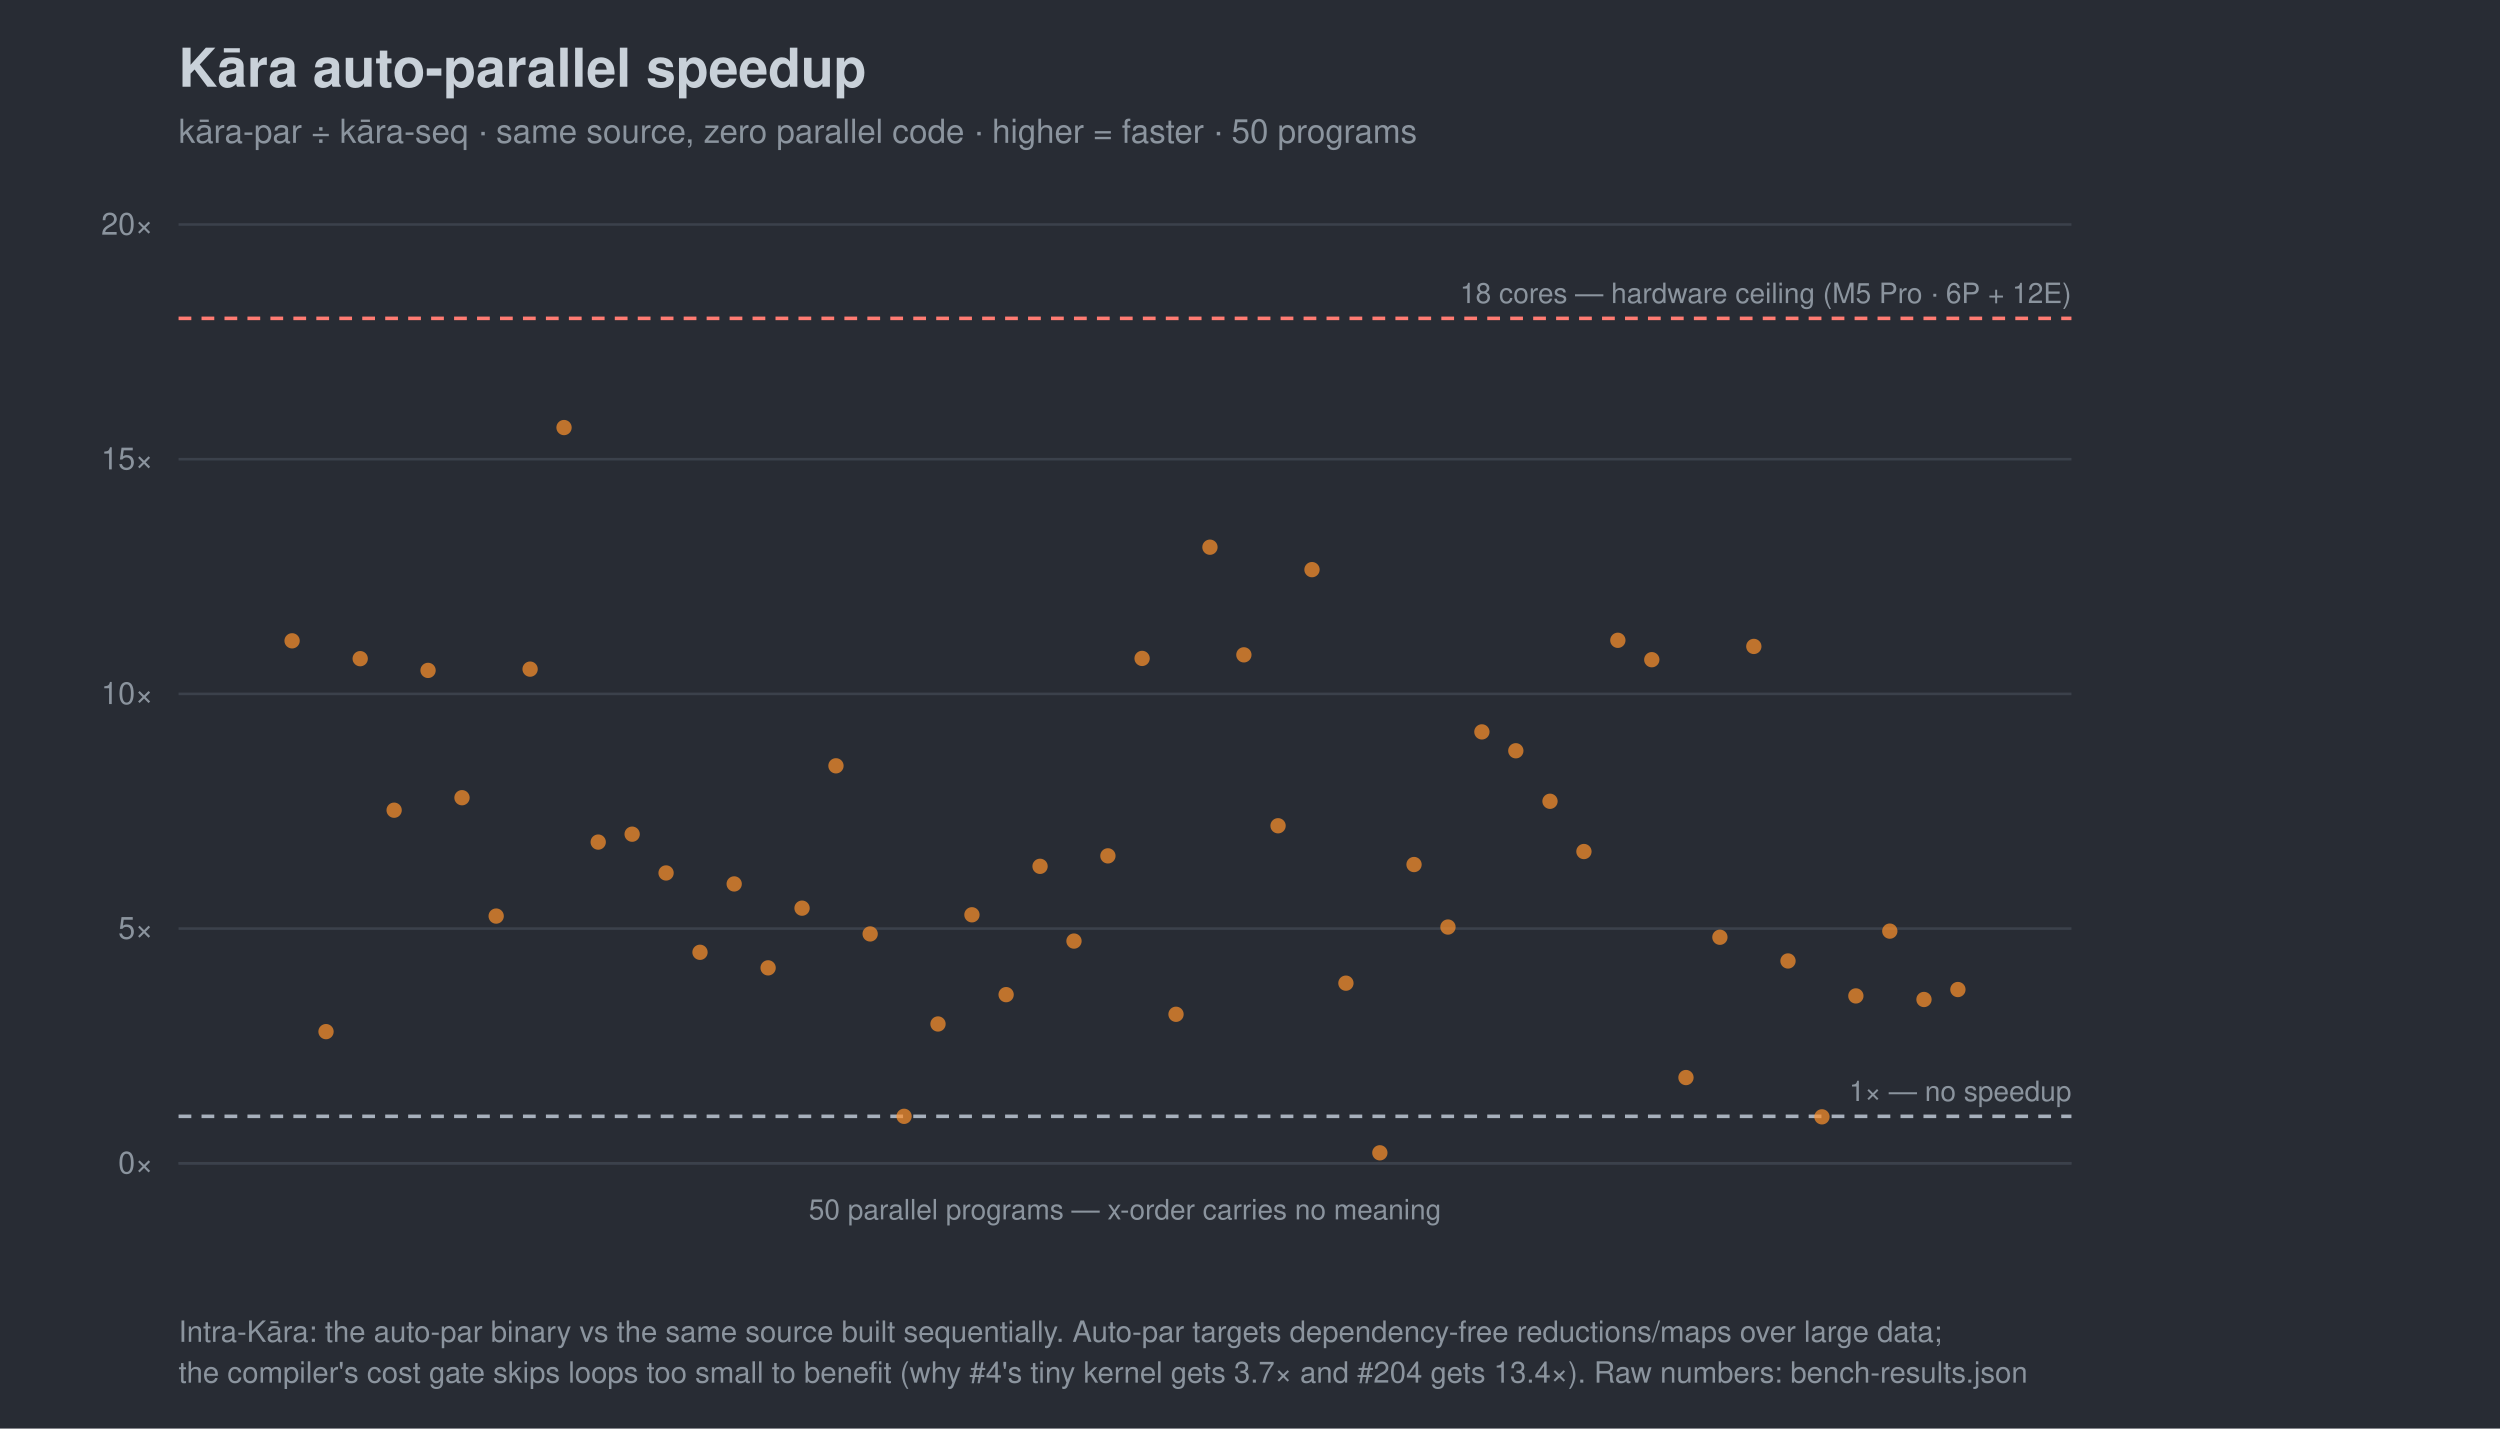
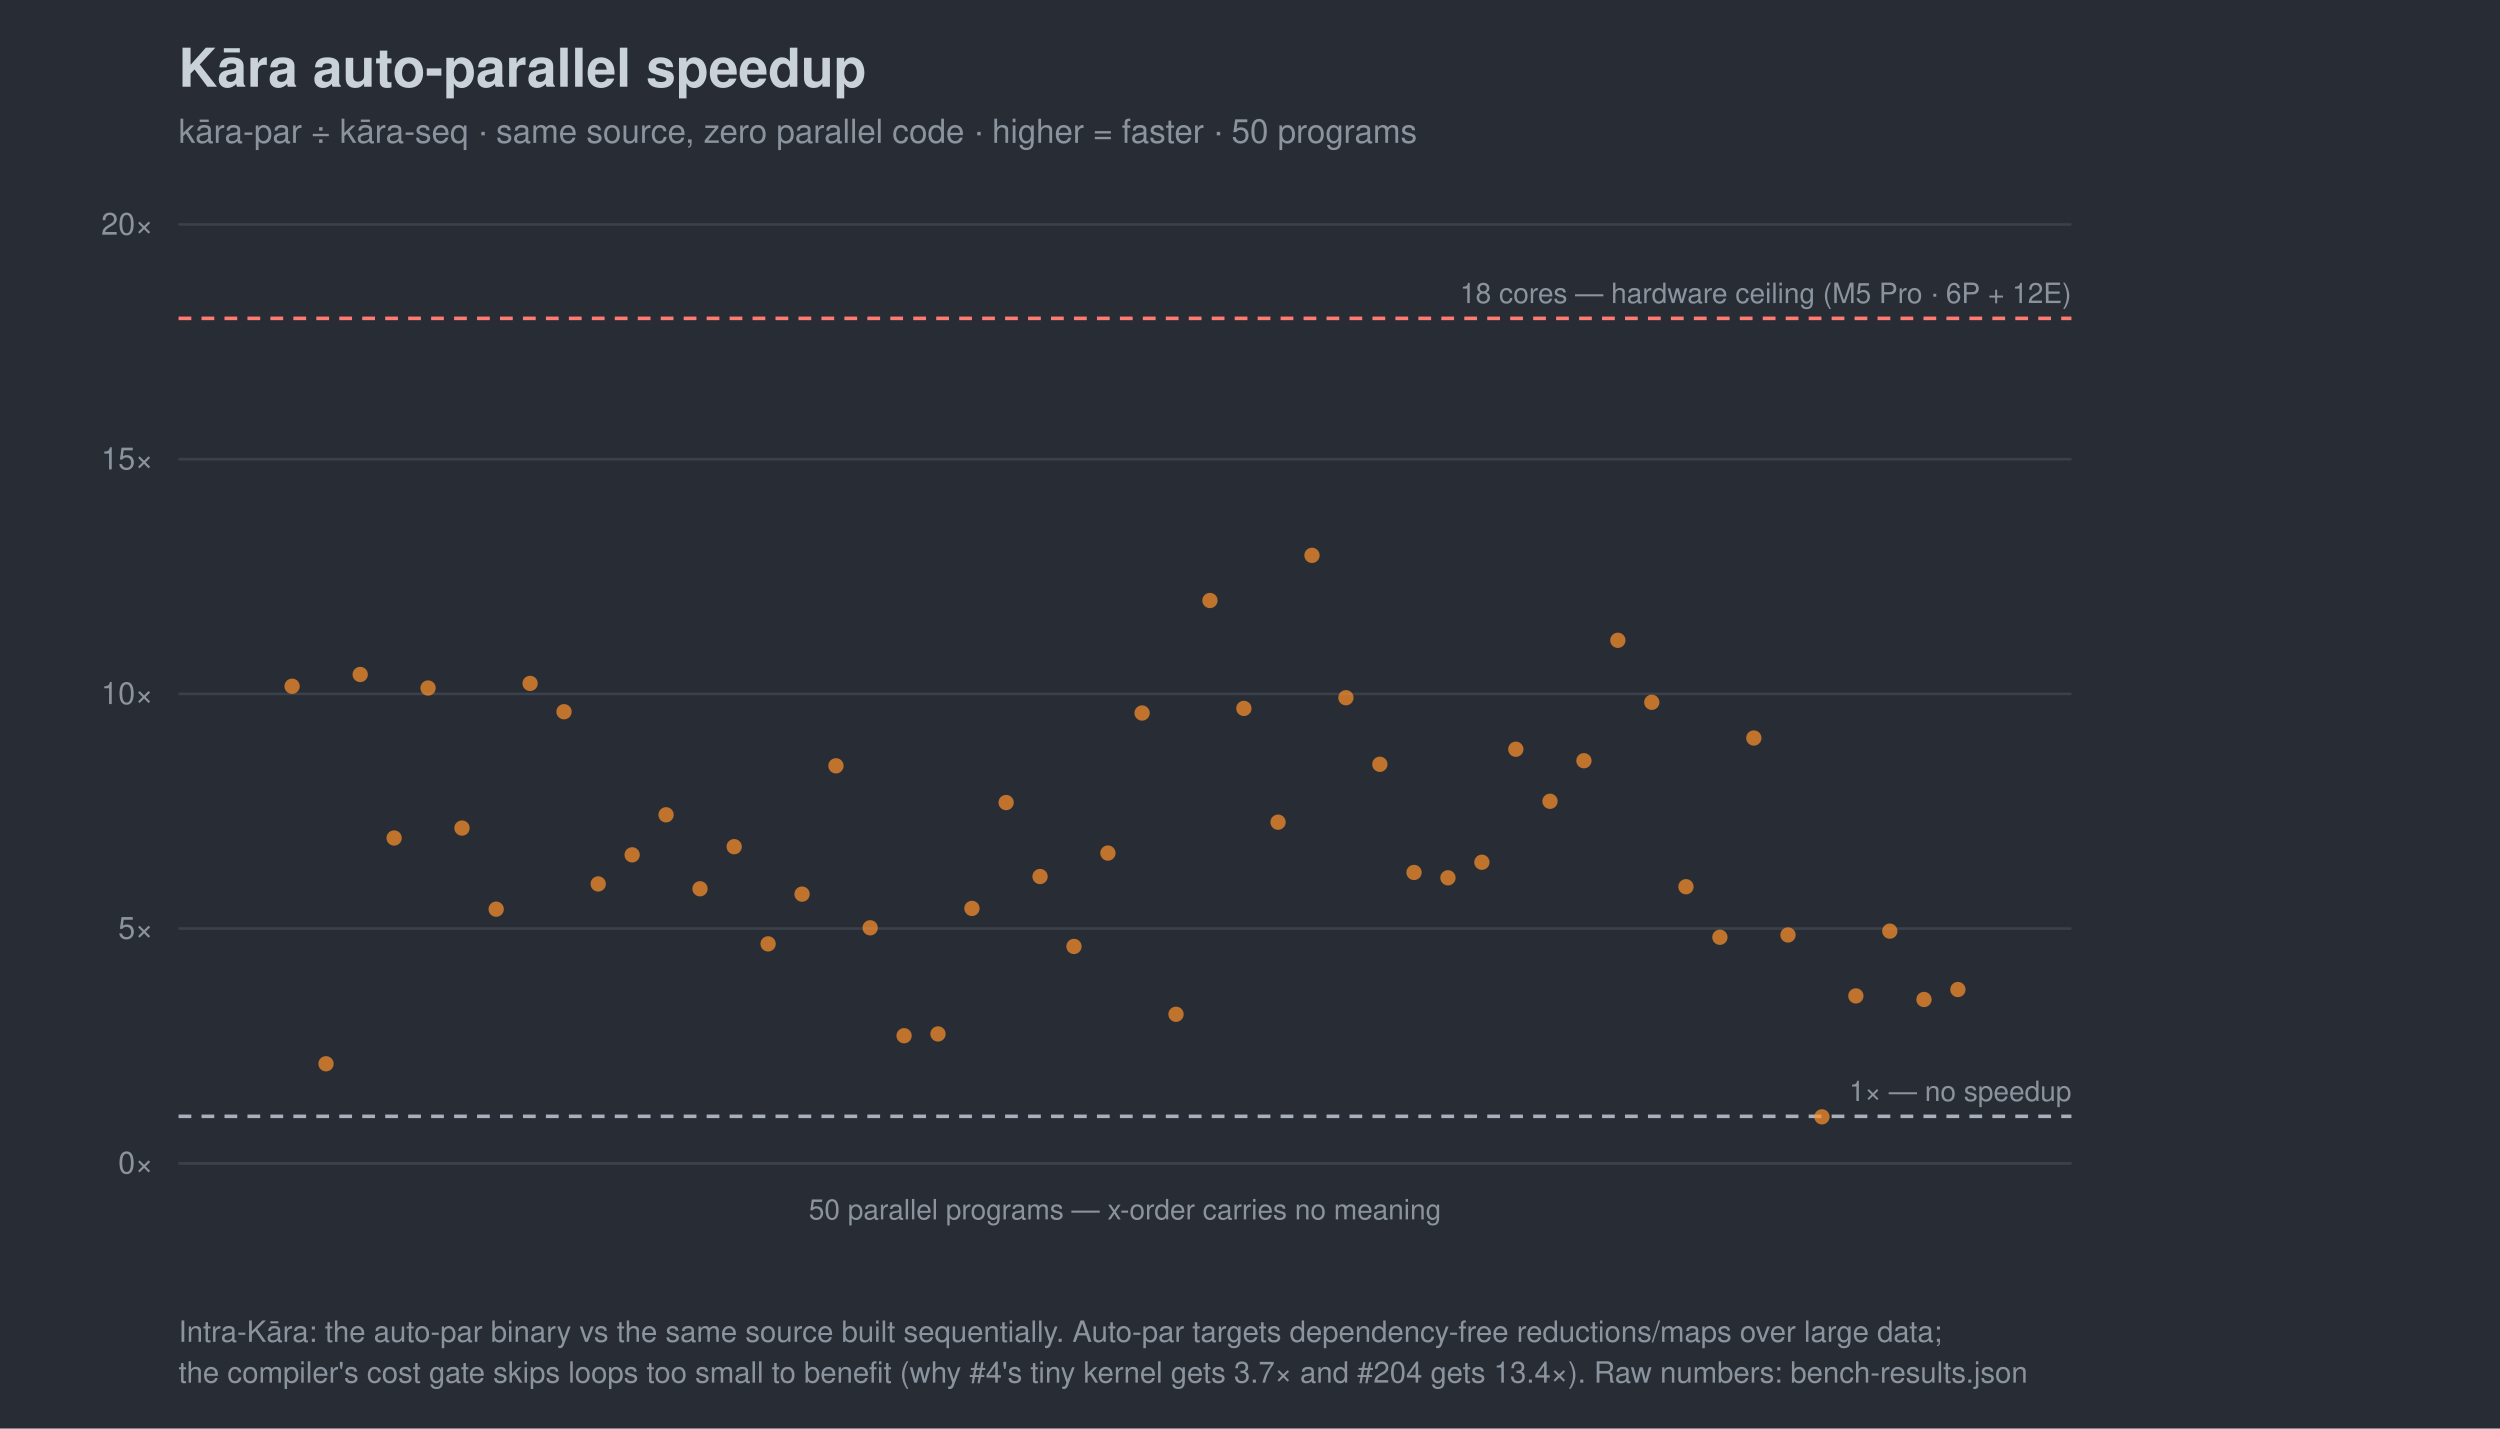
<svg xmlns="http://www.w3.org/2000/svg" width="980" height="560" viewBox="0 0 980 560" font-family="-apple-system,Segoe UI,Helvetica,Arial,sans-serif">
  <rect width="980" height="560" fill="#282c34" />
  <text x="70" y="34" font-size="21" font-weight="700" fill="#c9d1d9">Kāra auto-parallel speedup</text>
  <text x="70" y="56" font-size="13" fill="#8b949e">kāra-par ÷ kāra-seq · same source, zero parallel code · higher = faster · 50 programs</text>
  <line x1="70" y1="456.0" x2="812" y2="456.0" stroke="#3b414b" />
  <text x="60" y="460.0" font-size="12" text-anchor="end" fill="#8b949e">0×</text>
  <line x1="70" y1="364.0" x2="812" y2="364.0" stroke="#3b414b" />
  <text x="60" y="368.0" font-size="12" text-anchor="end" fill="#8b949e">5×</text>
  <line x1="70" y1="272.0" x2="812" y2="272.0" stroke="#3b414b" />
  <text x="60" y="276.0" font-size="12" text-anchor="end" fill="#8b949e">10×</text>
  <line x1="70" y1="180.0" x2="812" y2="180.0" stroke="#3b414b" />
  <text x="60" y="184.0" font-size="12" text-anchor="end" fill="#8b949e">15×</text>
  <line x1="70" y1="88.0" x2="812" y2="88.0" stroke="#3b414b" />
  <text x="60" y="92.0" font-size="12" text-anchor="end" fill="#8b949e">20×</text>
  <line x1="70" y1="437.6" x2="812" y2="437.6" stroke="#a7b0bc" stroke-width="1.4" stroke-dasharray="5 4" />
  <text x="812" y="431.6" font-size="11" text-anchor="end" fill="#8b949e">1× — no speedup</text>
  <line x1="70" y1="124.8" x2="812" y2="124.8" stroke="#ff7b72" stroke-width="1.4" stroke-dasharray="5 4" />
  <text x="812" y="118.8" font-size="11" text-anchor="end" fill="#8b949e">18 cores — hardware ceiling (M5 Pro · 6P + 12E)</text>
  <line x1="70" y1="456" x2="812" y2="456" stroke="#3b414b" />
  <text x="441.0" y="478" font-size="11" text-anchor="middle" fill="#8b949e">50 parallel programs — x-order carries no meaning</text>
-   <circle cx="114.5" cy="251.2" r="3.0" fill="#ff922b" opacity="0.7" />
-   <circle cx="127.8" cy="404.4" r="3.0" fill="#ff922b" opacity="0.7" />
-   <circle cx="141.2" cy="258.2" r="3.0" fill="#ff922b" opacity="0.7" />
-   <circle cx="154.5" cy="317.6" r="3.0" fill="#ff922b" opacity="0.7" />
-   <circle cx="167.8" cy="262.8" r="3.0" fill="#ff922b" opacity="0.7" />
-   <circle cx="181.1" cy="312.7" r="3.0" fill="#ff922b" opacity="0.7" />
-   <circle cx="194.5" cy="359.1" r="3.0" fill="#ff922b" opacity="0.7" />
-   <circle cx="207.8" cy="262.3" r="3.0" fill="#ff922b" opacity="0.7" />
-   <circle cx="221.1" cy="167.6" r="3.0" fill="#ff922b" opacity="0.7" />
-   <circle cx="234.5" cy="330.1" r="3.0" fill="#ff922b" opacity="0.7" />
-   <circle cx="247.8" cy="327.0" r="3.0" fill="#ff922b" opacity="0.7" />
-   <circle cx="261.1" cy="342.2" r="3.0" fill="#ff922b" opacity="0.7" />
-   <circle cx="274.4" cy="373.3" r="3.0" fill="#ff922b" opacity="0.7" />
-   <circle cx="287.8" cy="346.5" r="3.0" fill="#ff922b" opacity="0.7" />
-   <circle cx="301.1" cy="379.4" r="3.0" fill="#ff922b" opacity="0.7" />
-   <circle cx="314.4" cy="356.0" r="3.0" fill="#ff922b" opacity="0.7" />
+   <circle cx="114.5" cy="269.0" r="3.0" fill="#ff922b" opacity="0.7" />
+   <circle cx="127.8" cy="417.0" r="3.0" fill="#ff922b" opacity="0.7" />
+   <circle cx="141.2" cy="264.4" r="3.0" fill="#ff922b" opacity="0.7" />
+   <circle cx="154.5" cy="328.5" r="3.0" fill="#ff922b" opacity="0.7" />
+   <circle cx="167.8" cy="269.7" r="3.0" fill="#ff922b" opacity="0.7" />
+   <circle cx="181.1" cy="324.6" r="3.0" fill="#ff922b" opacity="0.7" />
+   <circle cx="194.5" cy="356.4" r="3.0" fill="#ff922b" opacity="0.7" />
+   <circle cx="207.8" cy="267.9" r="3.0" fill="#ff922b" opacity="0.7" />
+   <circle cx="221.1" cy="279.0" r="3.0" fill="#ff922b" opacity="0.7" />
+   <circle cx="234.5" cy="346.5" r="3.0" fill="#ff922b" opacity="0.7" />
+   <circle cx="247.8" cy="335.1" r="3.0" fill="#ff922b" opacity="0.7" />
+   <circle cx="261.1" cy="319.4" r="3.0" fill="#ff922b" opacity="0.7" />
+   <circle cx="274.4" cy="348.4" r="3.0" fill="#ff922b" opacity="0.7" />
+   <circle cx="287.8" cy="331.9" r="3.0" fill="#ff922b" opacity="0.7" />
+   <circle cx="301.1" cy="370.0" r="3.0" fill="#ff922b" opacity="0.7" />
+   <circle cx="314.4" cy="350.5" r="3.0" fill="#ff922b" opacity="0.7" />
  <circle cx="327.7" cy="300.2" r="3.0" fill="#ff922b" opacity="0.7" />
-   <circle cx="341.1" cy="366.1" r="3.0" fill="#ff922b" opacity="0.7" />
-   <circle cx="354.4" cy="437.6" r="3.0" fill="#ff922b" opacity="0.7" />
-   <circle cx="367.7" cy="401.4" r="3.0" fill="#ff922b" opacity="0.7" />
-   <circle cx="381.0" cy="358.6" r="3.0" fill="#ff922b" opacity="0.7" />
-   <circle cx="394.4" cy="389.9" r="3.0" fill="#ff922b" opacity="0.7" />
-   <circle cx="407.7" cy="339.6" r="3.0" fill="#ff922b" opacity="0.7" />
-   <circle cx="421.0" cy="368.9" r="3.0" fill="#ff922b" opacity="0.7" />
-   <circle cx="434.3" cy="335.5" r="3.0" fill="#ff922b" opacity="0.7" />
-   <circle cx="447.7" cy="258.1" r="3.0" fill="#ff922b" opacity="0.7" />
+   <circle cx="341.1" cy="363.7" r="3.0" fill="#ff922b" opacity="0.7" />
+   <circle cx="354.4" cy="406.0" r="3.0" fill="#ff922b" opacity="0.7" />
+   <circle cx="367.7" cy="405.3" r="3.0" fill="#ff922b" opacity="0.7" />
+   <circle cx="381.0" cy="356.1" r="3.0" fill="#ff922b" opacity="0.7" />
+   <circle cx="394.4" cy="314.6" r="3.0" fill="#ff922b" opacity="0.7" />
+   <circle cx="407.7" cy="343.6" r="3.0" fill="#ff922b" opacity="0.7" />
+   <circle cx="421.0" cy="371.0" r="3.0" fill="#ff922b" opacity="0.7" />
+   <circle cx="434.3" cy="334.4" r="3.0" fill="#ff922b" opacity="0.7" />
+   <circle cx="447.7" cy="279.5" r="3.0" fill="#ff922b" opacity="0.7" />
  <circle cx="461.0" cy="397.6" r="3.0" fill="#ff922b" opacity="0.7" />
-   <circle cx="474.3" cy="214.5" r="3.0" fill="#ff922b" opacity="0.7" />
-   <circle cx="487.6" cy="256.7" r="3.0" fill="#ff922b" opacity="0.7" />
-   <circle cx="501.0" cy="323.7" r="3.0" fill="#ff922b" opacity="0.7" />
-   <circle cx="514.3" cy="223.3" r="3.0" fill="#ff922b" opacity="0.7" />
-   <circle cx="527.6" cy="385.4" r="3.0" fill="#ff922b" opacity="0.7" />
-   <circle cx="540.9" cy="451.9" r="3.0" fill="#ff922b" opacity="0.7" />
-   <circle cx="554.3" cy="338.9" r="3.0" fill="#ff922b" opacity="0.7" />
-   <circle cx="567.6" cy="363.4" r="3.0" fill="#ff922b" opacity="0.7" />
-   <circle cx="580.9" cy="286.9" r="3.0" fill="#ff922b" opacity="0.7" />
-   <circle cx="594.2" cy="294.3" r="3.0" fill="#ff922b" opacity="0.7" />
+   <circle cx="474.3" cy="235.4" r="3.0" fill="#ff922b" opacity="0.7" />
+   <circle cx="487.6" cy="277.7" r="3.0" fill="#ff922b" opacity="0.7" />
+   <circle cx="501.0" cy="322.3" r="3.0" fill="#ff922b" opacity="0.7" />
+   <circle cx="514.3" cy="217.7" r="3.0" fill="#ff922b" opacity="0.7" />
+   <circle cx="527.6" cy="273.5" r="3.0" fill="#ff922b" opacity="0.7" />
+   <circle cx="540.9" cy="299.6" r="3.0" fill="#ff922b" opacity="0.7" />
+   <circle cx="554.3" cy="342.0" r="3.0" fill="#ff922b" opacity="0.7" />
+   <circle cx="567.6" cy="344.1" r="3.0" fill="#ff922b" opacity="0.7" />
+   <circle cx="580.9" cy="338.0" r="3.0" fill="#ff922b" opacity="0.7" />
+   <circle cx="594.2" cy="293.7" r="3.0" fill="#ff922b" opacity="0.7" />
  <circle cx="607.6" cy="314.1" r="3.0" fill="#ff922b" opacity="0.7" />
-   <circle cx="620.9" cy="333.8" r="3.0" fill="#ff922b" opacity="0.7" />
+   <circle cx="620.9" cy="298.2" r="3.0" fill="#ff922b" opacity="0.7" />
  <circle cx="634.2" cy="251.0" r="3.0" fill="#ff922b" opacity="0.7" />
-   <circle cx="647.5" cy="258.6" r="3.0" fill="#ff922b" opacity="0.7" />
-   <circle cx="660.9" cy="422.4" r="3.0" fill="#ff922b" opacity="0.7" />
+   <circle cx="647.5" cy="275.3" r="3.0" fill="#ff922b" opacity="0.7" />
+   <circle cx="660.9" cy="347.6" r="3.0" fill="#ff922b" opacity="0.7" />
  <circle cx="674.2" cy="367.4" r="3.0" fill="#ff922b" opacity="0.7" />
-   <circle cx="687.5" cy="253.4" r="3.0" fill="#ff922b" opacity="0.7" />
-   <circle cx="700.9" cy="376.7" r="3.0" fill="#ff922b" opacity="0.7" />
+   <circle cx="687.5" cy="289.3" r="3.0" fill="#ff922b" opacity="0.7" />
+   <circle cx="700.9" cy="366.5" r="3.0" fill="#ff922b" opacity="0.7" />
  <circle cx="714.2" cy="437.8" r="3.0" fill="#ff922b" opacity="0.7" />
  <circle cx="727.5" cy="390.4" r="3.0" fill="#ff922b" opacity="0.7" />
  <circle cx="740.8" cy="365.0" r="3.0" fill="#ff922b" opacity="0.7" />
  <circle cx="754.2" cy="391.8" r="3.0" fill="#ff922b" opacity="0.7" />
  <circle cx="767.5" cy="387.9" r="3.0" fill="#ff922b" opacity="0.7" />
  <text x="70" y="526" font-size="11.5" fill="#8b949e">Intra-Kāra: the auto-par binary vs the same source built sequentially. Auto-par targets dependency-free reductions/maps over large data;</text>
  <text x="70" y="542" font-size="11.5" fill="#8b949e">the compiler's cost gate skips loops too small to benefit (why #4's tiny kernel gets 3.7× and #204 gets 13.4×). Raw numbers: bench-results.json</text>
</svg>
